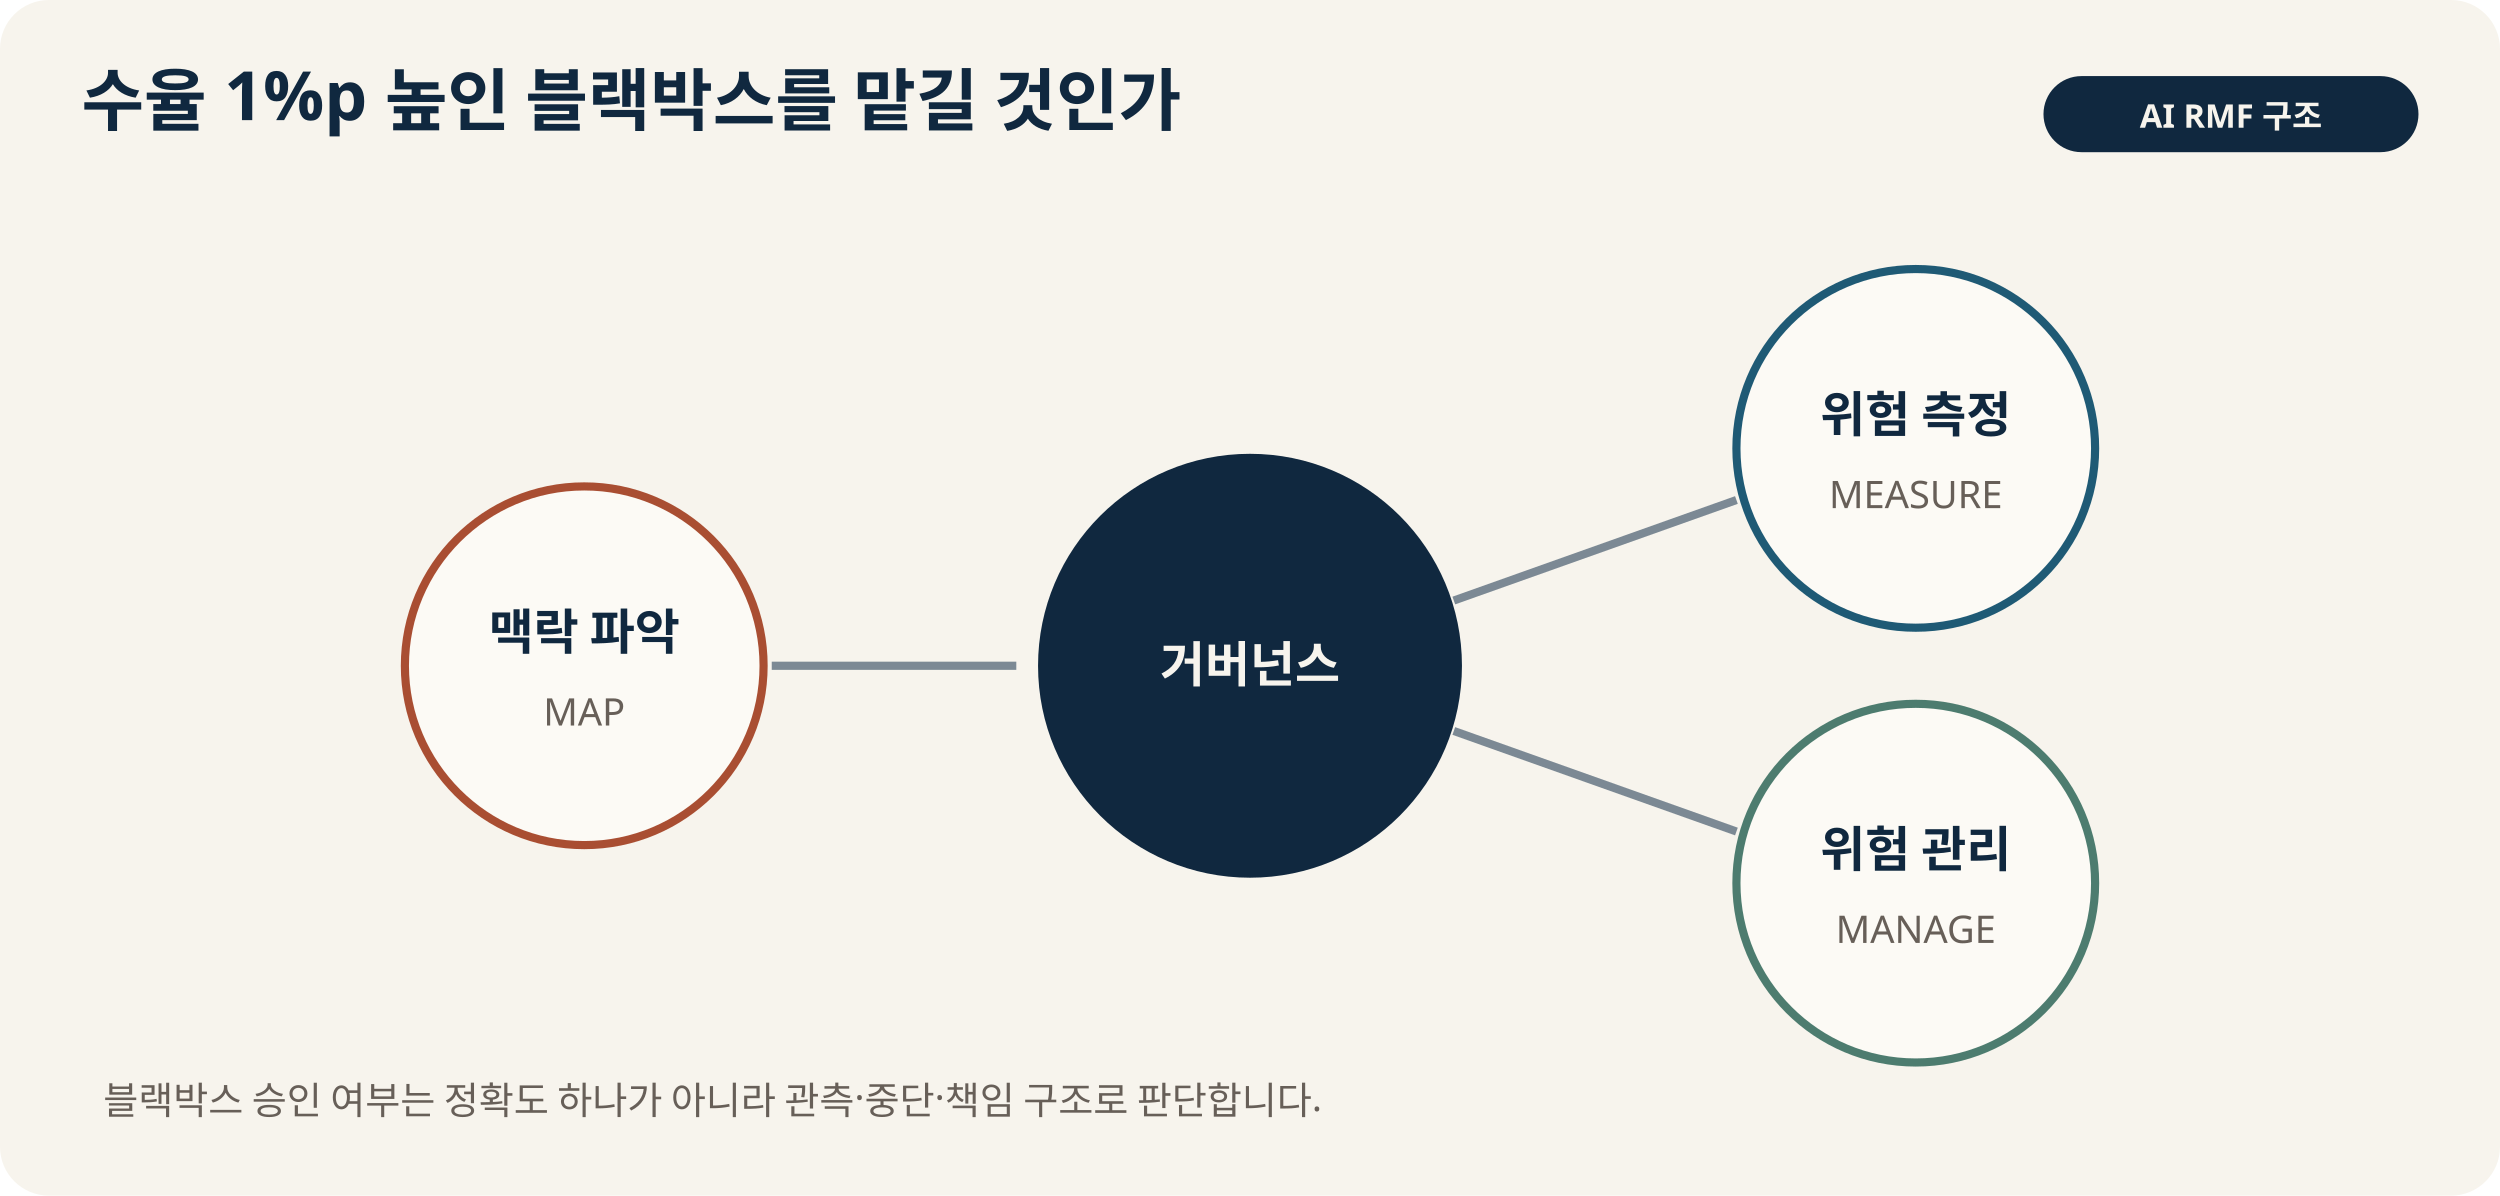
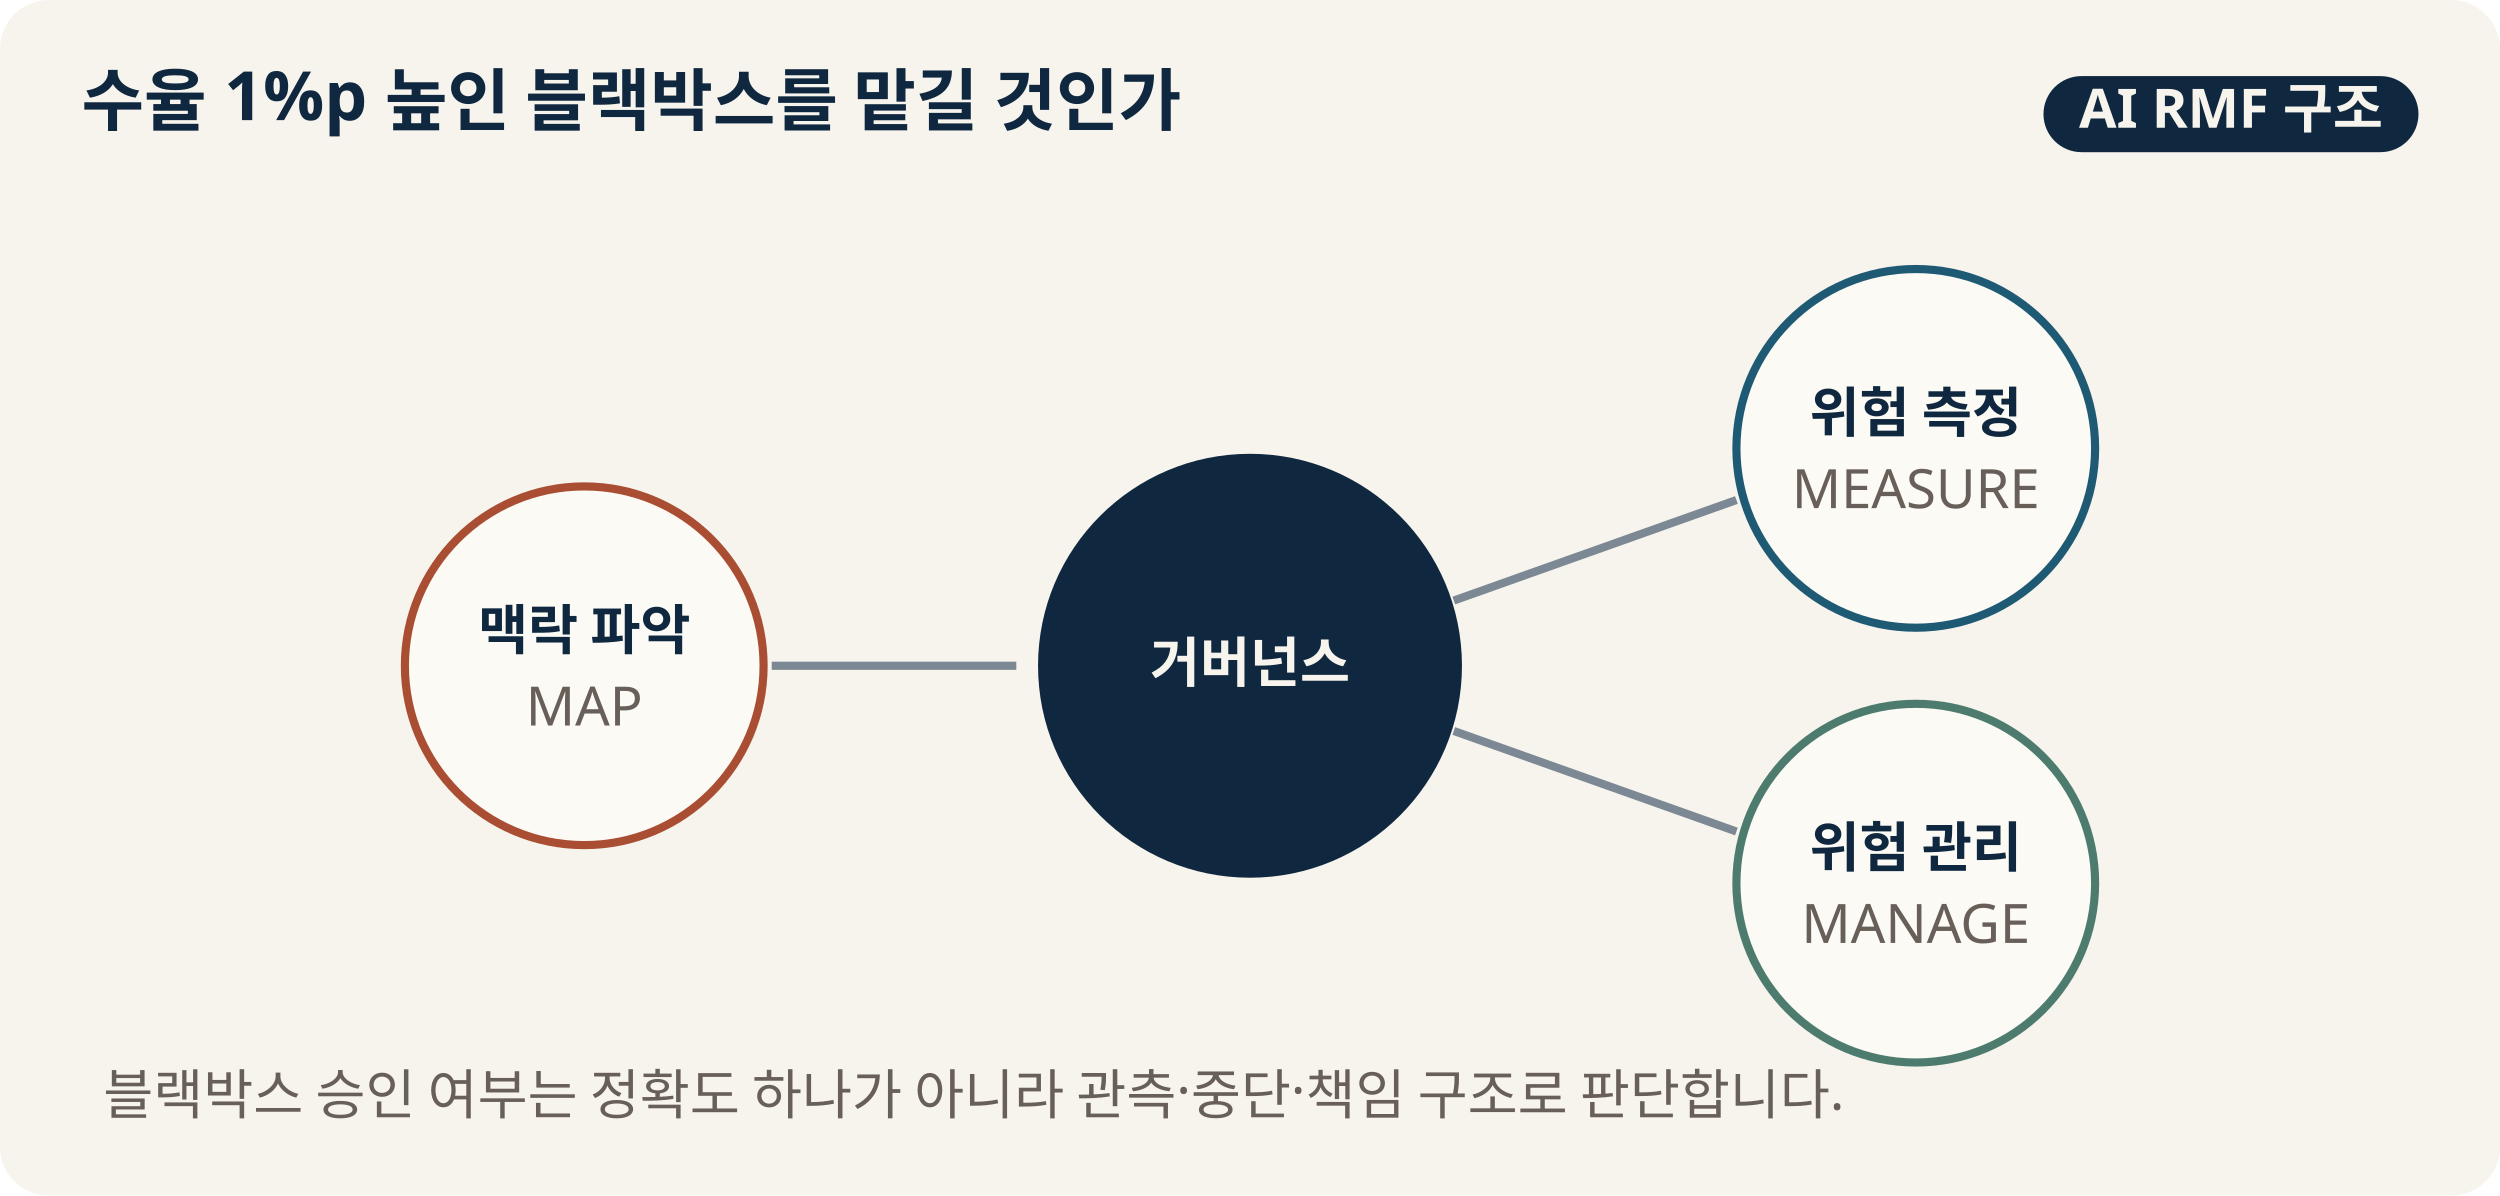
<svg xmlns="http://www.w3.org/2000/svg" viewBox="0 0 920 440" role="img" aria-labelledby="title desc">
  <style>
  .bg{fill:#F7F4ED} .title{font:700 25px "Noto Sans KR",sans-serif;fill:#10283F}
-   .label{font:700 18px "Noto Sans KR",sans-serif;fill:#10283F}
-   .small{font:14px "Noto Sans KR",sans-serif;fill:#675F58}
+   .label{font:700 20px "Noto Sans KR",sans-serif;fill:#10283F}
+   .small{font:20px "Noto Sans KR",sans-serif;fill:#675F58}
  .big{font:700 31px "Noto Sans KR",sans-serif;fill:#A94E32}
-   .badge{font:700 12px "Noto Sans KR",sans-serif;fill:#F7F4ED}
+   .badge{font:700 20px "Noto Sans KR",sans-serif;fill:#F7F4ED}
</style>
  <rect class="bg" width="100%" height="100%" rx="18" />
  <text x="30" y="46" class="title">수율 1%p 높인 블랙박스를 맡길 것인가</text>
  <circle cx="460" cy="245" r="78" fill="#10283F" />
-   <text x="460" y="251" text-anchor="middle" class="badge" style="font-size:18px">거버넌스</text>
+   <text x="460" y="251" text-anchor="middle" class="badge" style="font-size:20px">거버넌스</text>
  <circle cx="215" cy="245" r="66" fill="#FCFAF5" stroke="#A94E32" stroke-width="3" />
  <text x="215" y="239" text-anchor="middle" class="label">맥락 파악</text>
  <text x="215" y="267" text-anchor="middle" class="small">MAP</text>
  <circle cx="705" cy="165" r="66" fill="#FCFAF5" stroke="#1F5A75" stroke-width="3" />
  <text x="705" y="159" text-anchor="middle" class="label">위험 측정</text>
  <text x="705" y="187" text-anchor="middle" class="small">MEASURE</text>
  <circle cx="705" cy="325" r="66" fill="#FCFAF5" stroke="#4D7C6F" stroke-width="3" />
  <text x="705" y="319" text-anchor="middle" class="label">위험 관리</text>
  <text x="705" y="347" text-anchor="middle" class="small">MANAGE</text>
  <path d="M284 245H374M535 221L639 184M535 269L639 306" stroke="#7C8994" stroke-width="3" />
  <text x="38" y="410" class="small">블랙박스 승인 여부는 정확도 하나가 아니라 관측·중단·책임 구조로 판단합니다.</text>
  <rect x="752" y="28" width="138" height="28" rx="14" fill="#10283F" />
  <text x="821" y="47" text-anchor="middle" class="badge">AI RMF 구조</text>
</svg>
